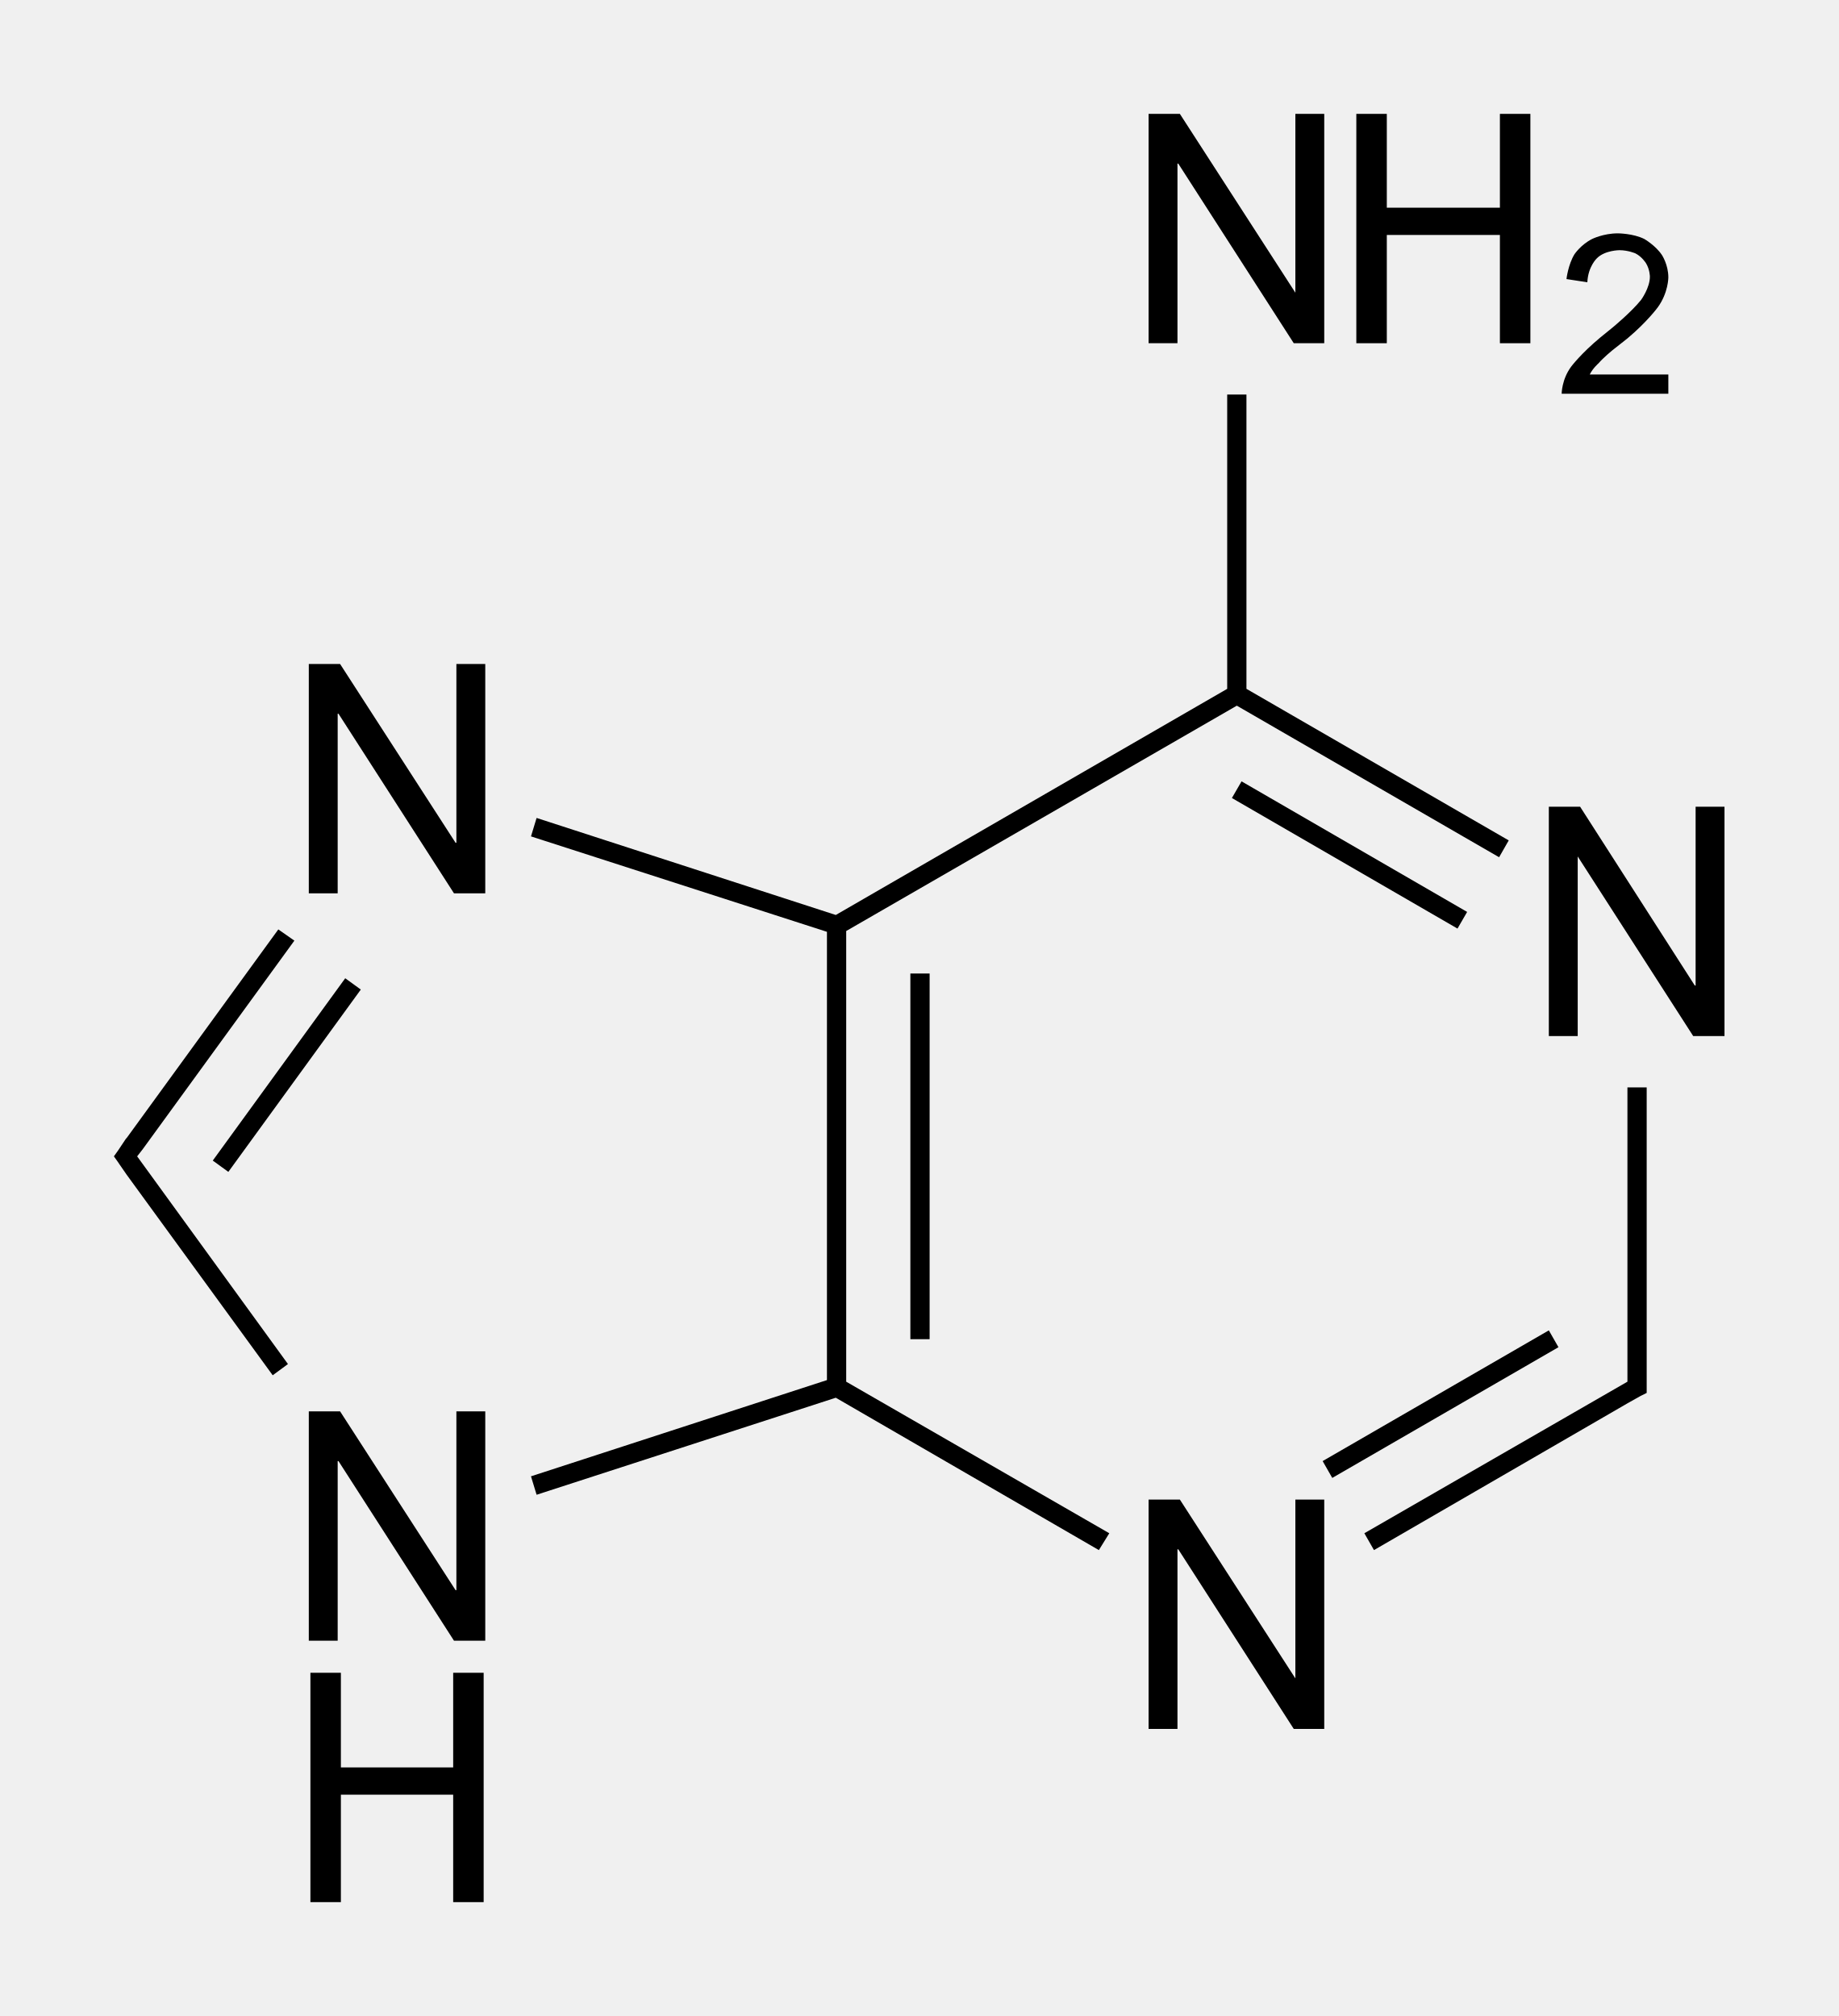
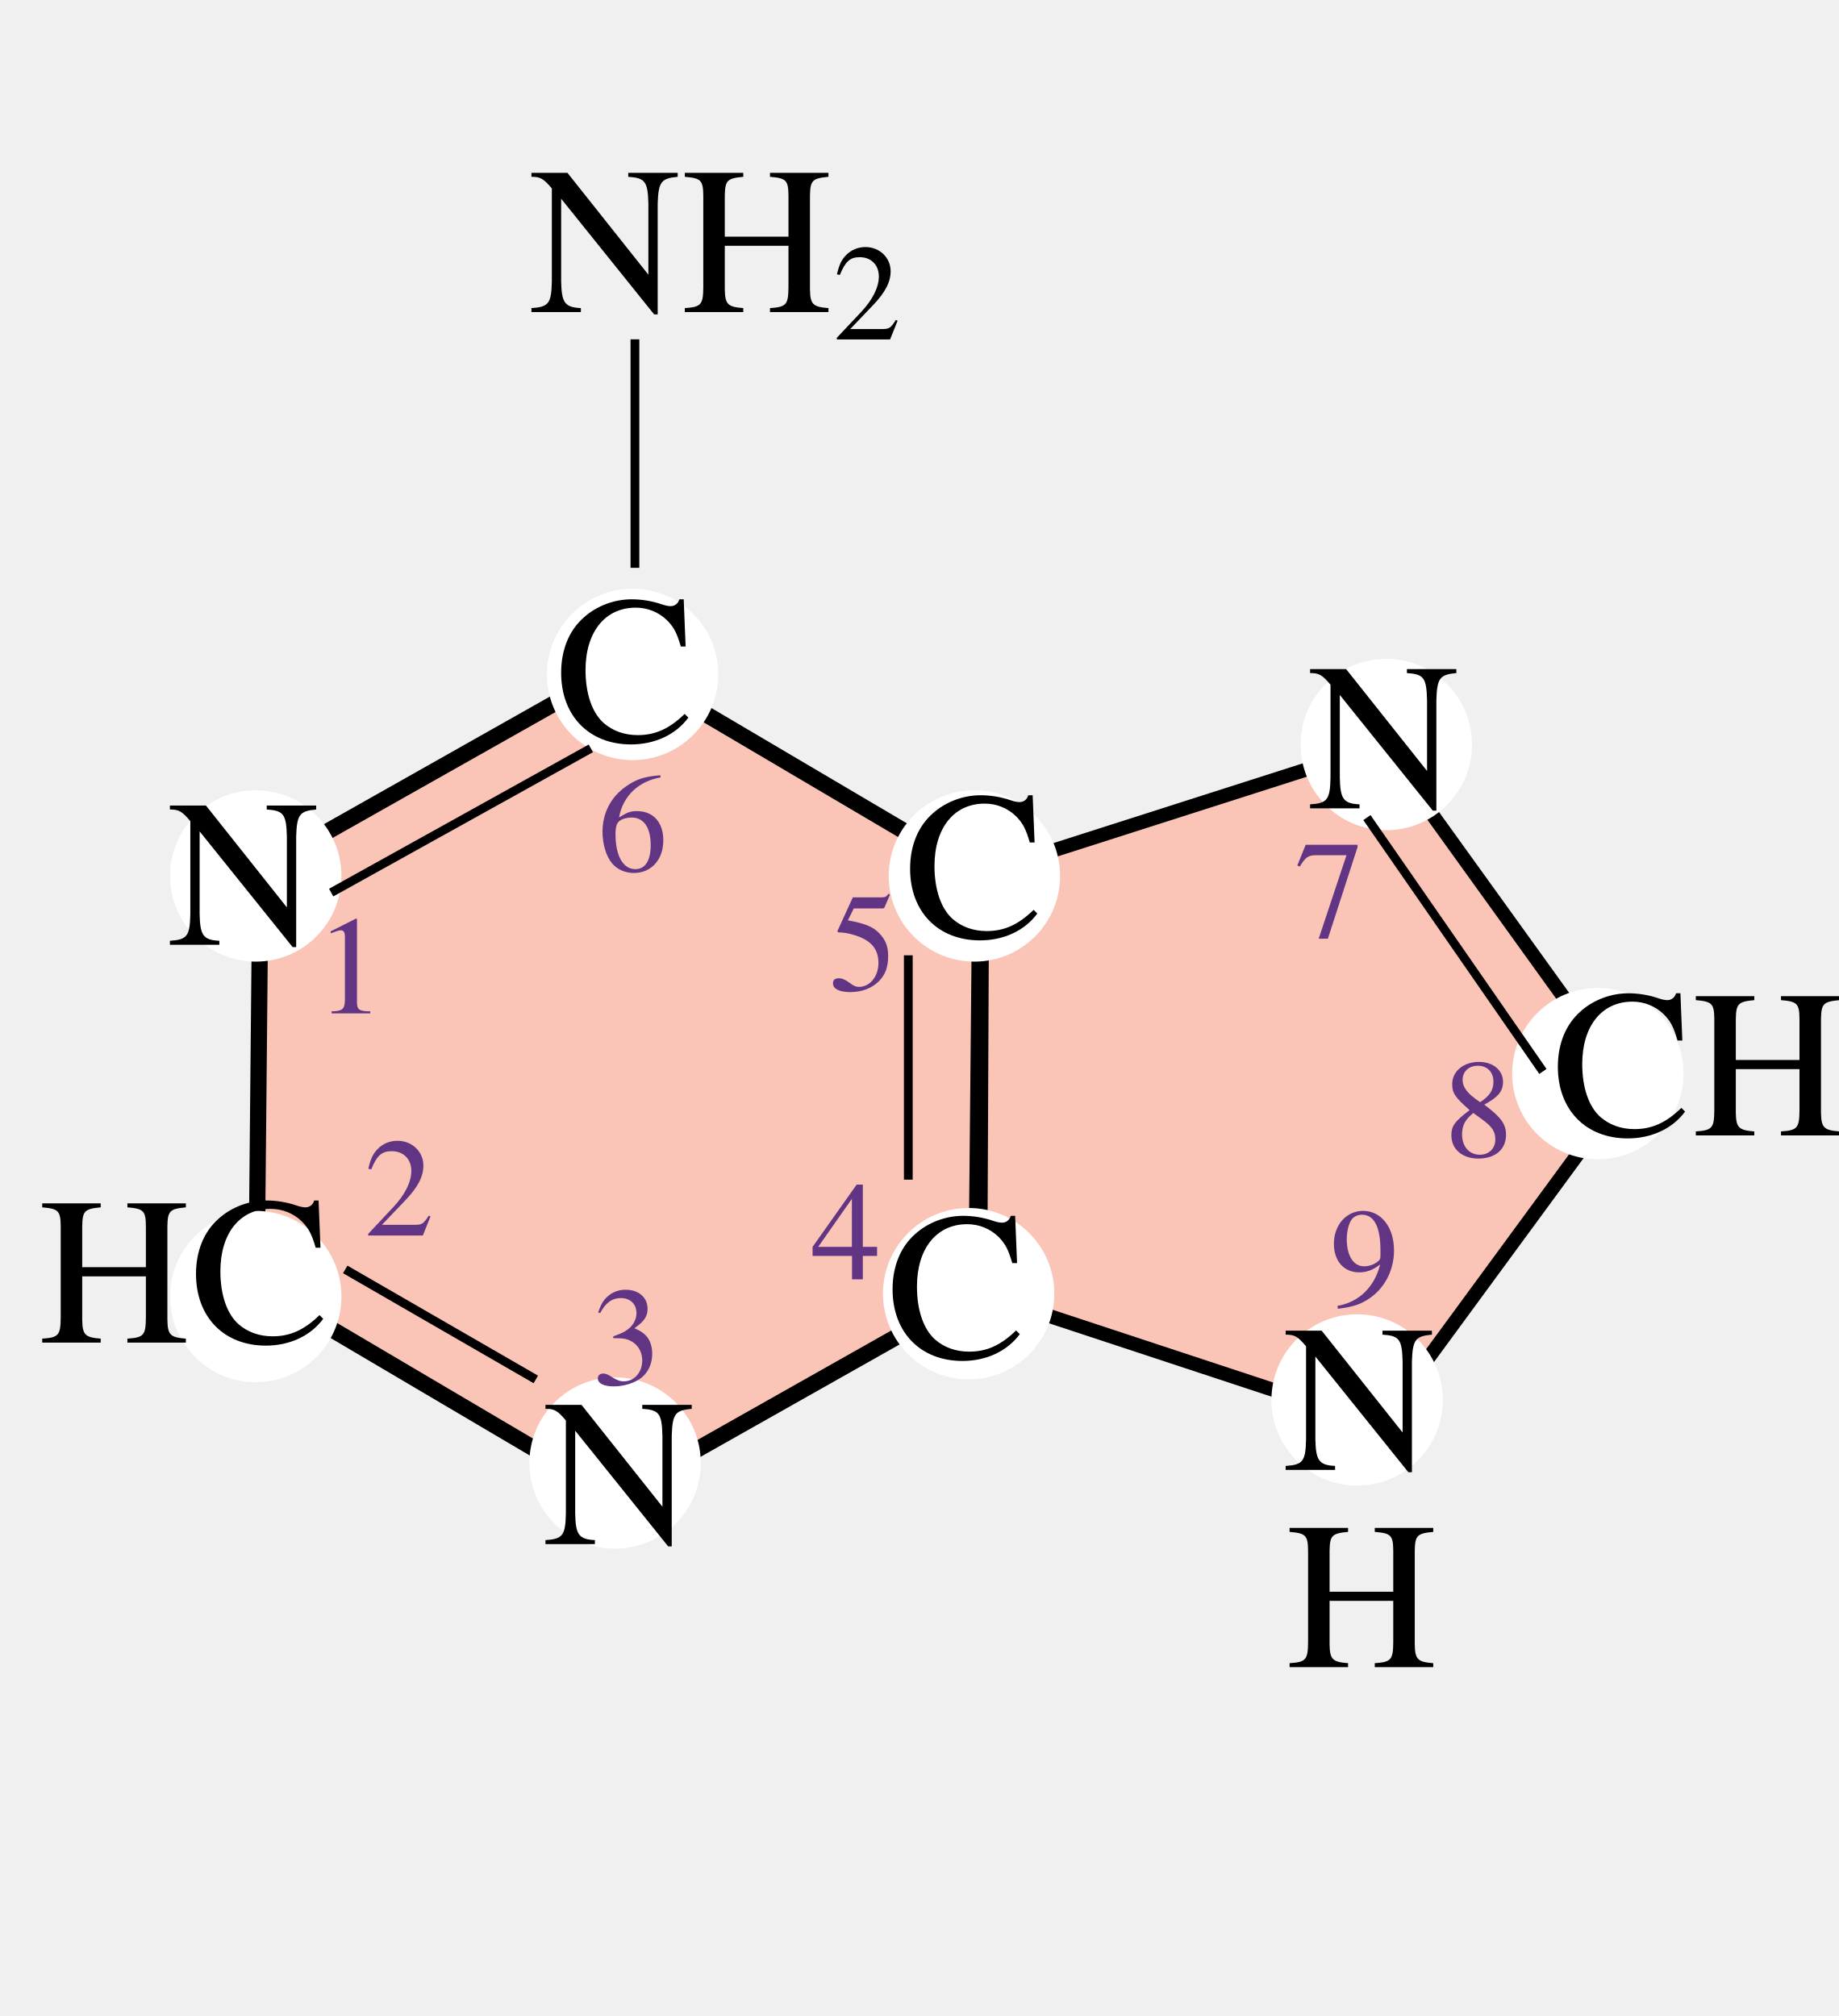
<svg xmlns="http://www.w3.org/2000/svg" version="1.1" id="Слой_1" x="0px" y="0px" viewBox="0 0 229.2 251.4" style="enable-background:new 0 0 229.2 251.4;" xml:space="preserve">
-   <g>
-     <polygon points="105.5,116.1 154.2,88 186.9,106.9 188.1,104.8 155.4,85.9 155.4,49.2 153,49.2 153,85.9 104.2,114.1 66.9,102    66.2,104.3 103.1,116.2 103.1,172.1 66.2,184.1 66.9,186.4 104.2,174.3 137,193.3 138.3,191.2 105.5,172.3  " />
-     <rect x="113.5" y="121.4" width="2.4" height="45.6" />
-     <polygon points="17.8,143.3 17.8,143.3 17.8,143.3 36.7,117.3 34.7,115.9 15.8,141.9 15.8,141.9 15.7,142 14.7,143.5 14.7,143.5    14.2,144.2 14.7,144.9 14.7,144.9 14.9,145.2 15.8,146.5 15.8,146.5 34,171.5 35.9,170.1 17.1,144.2  " />
-     <rect x="21.7" y="132.8" transform="matrix(0.5877 -0.8091 0.8091 0.5877 -93.6746 84.2369)" width="28.1" height="2.4" />
-     <polygon points="193.1,165.9 164.9,182.2 166.1,184.3 194.3,168  " />
-     <polygon points="202.9,171 202.9,172.3 170.1,191.2 171.3,193.3 202.9,175 202.9,175 204.5,174.1 204.7,174 204.7,174 205.3,173.7    205.3,173 205.3,171 205.3,135.6 202.9,135.6  " />
-     <rect x="167.1" y="90.4" transform="matrix(0.501 -0.8654 0.8654 0.501 -8.362 198.8322)" width="2.4" height="32.5" />
-     <polygon points="56.9,198.3 56.8,198.3 42.4,176 38.5,176 38.5,204.6 42.1,204.6 42.1,182.2 42.2,182.2 56.6,204.6 60.5,204.6    60.5,176 56.9,176  " />
-     <polygon points="56.5,220.4 42.5,220.4 42.5,208.6 38.7,208.6 38.7,237.2 42.5,237.2 42.5,223.8 56.5,223.8 56.5,237.2 60.3,237.2    60.3,208.6 56.5,208.6  " />
-     <polygon points="56.9,105.1 56.8,105.1 42.4,82.8 38.5,82.8 38.5,111.4 42.1,111.4 42.1,89 42.2,89 56.6,111.4 60.5,111.4    60.5,82.8 56.9,82.8  " />
-     <polygon points="161.5,209.3 161.5,209.3 147.1,187 143.2,187 143.2,215.6 146.8,215.6 146.8,193.2 146.9,193.2 161.3,215.6    165.1,215.6 165.1,187 161.5,187  " />
-     <polygon points="211.4,100.6 211.4,122.9 211.3,122.9 197,100.6 193.1,100.6 193.1,129.2 196.7,129.2 196.7,106.8 196.7,106.8    211.1,129.2 215,129.2 215,100.6  " />
-     <polygon points="146.8,20.4 146.9,20.4 161.3,42.8 165.1,42.8 165.1,14.2 161.5,14.2 161.5,36.5 161.5,36.5 147.1,14.2 143.2,14.2    143.2,42.8 146.8,42.8  " />
-     <polygon points="172.9,29.3 187,29.3 187,42.8 190.8,42.8 190.8,14.2 187,14.2 187,25.9 172.9,25.9 172.9,14.2 169.1,14.2    169.1,42.8 172.9,42.8  " />
-     <path d="M201.1,40.8l-1.6,1.3c-2.4,2-3.6,3.6-3.6,3.6c-1.2,1.6-1.2,3.4-1.2,3.4h13.3v-2.4h-9.8c0.4-0.8,1.1-1.4,1.1-1.4   c0.6-0.7,1.7-1.6,1.7-1.6l1.9-1.5c2.5-2.1,3.8-3.9,3.8-3.9c1.3-1.8,1.3-3.7,1.3-3.7c0-1.6-0.8-2.8-0.8-2.8c-0.8-1.2-2.2-2-2.2-2   c-1.4-0.7-3.3-0.7-3.3-0.7c-1.8,0-3.2,0.7-3.2,0.7c-1.4,0.7-2.2,1.9-2.2,1.9c-0.8,1.3-1,3.1-1,3.1l2.6,0.4c0.1-2,1.2-3,1.2-3   c1-1,2.8-1,2.8-1c1.1,0,2,0.4,2,0.4c0.8,0.4,1.3,1.2,1.3,1.2c0.5,0.8,0.5,1.7,0.5,1.7c0,1.4-1.1,2.9-1.1,2.9   C203.4,38.9,201.1,40.8,201.1,40.8z" />
+   <defs id="defs11" />
+   <g id="g90" transform="matrix(1.092654,0,0,1.092654,190.5632,256.9861)">
+     <path style="fill:#fac4b6;fill-opacity:1;stroke:#000000;stroke-width:1.89;stroke-linecap:round;stroke-linejoin:round" id="path12" d="M 91.452,110.133 100.344,166.273 49.7,192.078 9.508,151.886 35.313,101.242 Z" transform="matrix(0.5936643,0.5990678,-0.5990678,0.5936643,23.00991,-231.4013)" />
+     <path style="fill:#fac4b6;fill-opacity:1;stroke:#000000;stroke-width:1.89;stroke-linecap:round;stroke-linejoin:round" id="path12-0" d="M 91.452,110.133 103.966,156.836 69.777,191.025 23.074,178.511 10.56,131.808 44.749,97.619 Z" transform="matrix(0.9450871,0.2628562,-0.2628562,0.9450871,-120.0178,-263.326)" />
+     <circle style="opacity:1;fill:#ffffff;fill-opacity:1;stroke:none;stroke-width:1.89;stroke-linecap:round;stroke-linejoin:round" id="path69" cx="-19.553" cy="-75.42" r="9.777" />
+     <circle style="opacity:1;fill:#ffffff;fill-opacity:1;stroke:none;stroke-width:1.89;stroke-linecap:round;stroke-linejoin:round" id="circle69" cx="7.914" cy="-112.664" r="9.777" />
+     <circle style="fill:#ffffff;fill-opacity:1;stroke:none;stroke-width:1.89;stroke-linecap:round;stroke-linejoin:round" id="circle69-9" cx="-16.223" cy="-150.223" r="9.777" />
+     <circle style="fill:#ffffff;fill-opacity:1;stroke:none;stroke-width:1.89;stroke-linecap:round;stroke-linejoin:round" id="circle69-6" cx="-63.223" cy="-135.223" r="9.777" />
+     <circle style="fill:#ffffff;fill-opacity:1;stroke:none;stroke-width:1.89;stroke-linecap:round;stroke-linejoin:round" id="circle69-1" cx="-63.879" cy="-87.551" r="9.777" />
+     <circle style="fill:#ffffff;fill-opacity:1;stroke:none;stroke-width:1.89;stroke-linecap:round;stroke-linejoin:round" id="circle69-68" cx="-104.223" cy="-68.223" r="9.777" />
+     <circle style="fill:#ffffff;fill-opacity:1;stroke:none;stroke-width:1.89;stroke-linecap:round;stroke-linejoin:round" id="circle69-66" cx="-145.223" cy="-87.223" r="9.777" />
+     <circle style="fill:#ffffff;fill-opacity:1;stroke:none;stroke-width:1.89;stroke-linecap:round;stroke-linejoin:round" id="circle69-7" cx="-145.223" cy="-135.223" r="9.777" />
+     <circle style="fill:#ffffff;fill-opacity:1;stroke:none;stroke-width:1.89;stroke-linecap:round;stroke-linejoin:round" id="circle69-5" cx="-102.223" cy="-158.223" r="9.777" />
+     <text xml:space="preserve" style="font-size:24px;line-height:1.25;font-family:'Cascadia Code';-inkscape-font-specification:'Cascadia Code';stroke-width:1.788" x="-25.199" y="-142.94" id="text12">
+       <tspan id="tspan12" x="-25.199" y="-142.94" style="font-style:normal;font-variant:normal;font-weight:normal;font-stretch:normal;font-size:24px;font-family:Times;-inkscape-font-specification:Times;stroke-width:1.788">N</tspan>
+     </text>
+     <text xml:space="preserve" style="font-size:24px;line-height:1.25;font-family:'Cascadia Code';-inkscape-font-specification:'Cascadia Code';stroke-width:1.788" x="-155.297" y="-127.369" id="text12-5">
+       <tspan id="tspan12-3" x="-155.297" y="-127.369" style="font-style:normal;font-variant:normal;font-weight:normal;font-stretch:normal;font-size:24px;font-family:Times;-inkscape-font-specification:Times;stroke-width:1.788">N</tspan>
+     </text>
+     <text xml:space="preserve" style="font-size:16px;line-height:1.25;font-family:'Cascadia Code';-inkscape-font-specification:'Cascadia Code';stroke-width:1.788" x="-138.454" y="-119.538" id="text12-5-4">
+       <tspan id="tspan12-3-5" x="-138.454" y="-119.538" style="font-style:normal;font-variant:normal;font-weight:normal;font-stretch:normal;font-size:16px;font-family:Times;-inkscape-font-specification:Times;fill:#613583;stroke-width:1.788">1</tspan>
+     </text>
+     <text xml:space="preserve" style="font-size:16px;line-height:1.25;font-family:'Cascadia Code';-inkscape-font-specification:'Cascadia Code';stroke-width:1.788" x="-106.204" y="-135.784" id="text12-5-4-1">
+       <tspan id="tspan12-3-5-1" x="-106.204" y="-135.784" style="font-style:normal;font-variant:normal;font-weight:normal;font-stretch:normal;font-size:16px;font-family:Times;-inkscape-font-specification:Times;fill:#613583;stroke-width:1.788">6</tspan>
+     </text>
+     <text xml:space="preserve" style="font-size:16px;line-height:1.25;font-family:'Cascadia Code';-inkscape-font-specification:'Cascadia Code';stroke-width:1.788" x="-26.688" y="-128.188" id="text12-5-4-1-3">
+       <tspan id="tspan12-3-5-1-6" x="-26.688" y="-128.188" style="font-style:normal;font-variant:normal;font-weight:normal;font-stretch:normal;font-size:16px;font-family:Times;-inkscape-font-specification:Times;fill:#613583;stroke-width:1.788">7</tspan>
+     </text>
+     <text xml:space="preserve" style="font-size:16px;line-height:1.25;font-family:'Cascadia Code';-inkscape-font-specification:'Cascadia Code';stroke-width:1.788" x="-9.688" y="-103.188" id="text12-5-4-1-36">
+       <tspan id="tspan12-3-5-1-3" x="-9.688" y="-103.188" style="font-style:normal;font-variant:normal;font-weight:normal;font-stretch:normal;font-size:16px;font-family:Times;-inkscape-font-specification:Times;fill:#613583;stroke-width:1.788">8</tspan>
+     </text>
+     <text xml:space="preserve" style="font-size:16px;line-height:1.25;font-family:'Cascadia Code';-inkscape-font-specification:'Cascadia Code';stroke-width:1.788" x="-22.688" y="-86.188" id="text12-5-4-1-4">
+       <tspan id="tspan12-3-5-1-4" x="-22.688" y="-86.188" style="font-style:normal;font-variant:normal;font-weight:normal;font-stretch:normal;font-size:16px;font-family:Times;-inkscape-font-specification:Times;fill:#613583;stroke-width:1.788">9</tspan>
+     </text>
+     <text xml:space="preserve" style="font-size:16px;line-height:1.25;font-family:'Cascadia Code';-inkscape-font-specification:'Cascadia Code';stroke-width:1.788" x="-79.875" y="-122.188" id="text12-5-4-0">
+       <tspan id="tspan12-3-5-7" x="-79.875" y="-122.188" style="font-style:normal;font-variant:normal;font-weight:normal;font-stretch:normal;font-size:16px;font-family:Times;-inkscape-font-specification:Times;fill:#613583;stroke-width:1.788">5</tspan>
+     </text>
+     <text xml:space="preserve" style="font-size:16px;line-height:1.25;font-family:'Cascadia Code';-inkscape-font-specification:'Cascadia Code';stroke-width:1.788" x="-81.875" y="-89.188" id="text12-5-4-15">
+       <tspan id="tspan12-3-5-0" x="-81.875" y="-89.188" style="font-style:normal;font-variant:normal;font-weight:normal;font-stretch:normal;font-size:16px;font-family:Times;-inkscape-font-specification:Times;fill:#613583;stroke-width:1.788">4</tspan>
+     </text>
+     <text xml:space="preserve" style="font-size:16px;line-height:1.25;font-family:'Cascadia Code';-inkscape-font-specification:'Cascadia Code';stroke-width:1.788" x="-106.875" y="-77.188" id="text12-5-4-7">
+       <tspan id="tspan12-3-5-01" x="-106.875" y="-77.188" style="font-style:normal;font-variant:normal;font-weight:normal;font-stretch:normal;font-size:16px;font-family:Times;-inkscape-font-specification:Times;fill:#613583;stroke-width:1.788">3</tspan>
+     </text>
+     <text xml:space="preserve" style="font-size:16px;line-height:1.25;font-family:'Cascadia Code';-inkscape-font-specification:'Cascadia Code';stroke-width:1.788" x="-132.875" y="-94.188" id="text12-5-4-2">
+       <tspan id="tspan12-3-5-06" x="-132.875" y="-94.188" style="font-style:normal;font-variant:normal;font-weight:normal;font-stretch:normal;font-size:16px;font-family:Times;-inkscape-font-specification:Times;fill:#613583;stroke-width:1.788">2</tspan>
+     </text>
+     <text xml:space="preserve" style="font-size:24px;line-height:1.25;font-family:'Cascadia Code';-inkscape-font-specification:'Cascadia Code';stroke-width:1.788" x="-112.445" y="-58.973" id="text12-5-7">
+       <tspan id="tspan12-3-4" x="-112.445" y="-58.973" style="font-style:normal;font-variant:normal;font-weight:normal;font-stretch:normal;font-size:24px;font-family:Times;-inkscape-font-specification:Times;stroke-width:1.788">N</tspan>
+     </text>
+     <text xml:space="preserve" style="font-size:24px;line-height:1.25;font-family:'Cascadia Code';-inkscape-font-specification:'Cascadia Code';stroke-width:1.788" x="-111.048" y="-150.576" id="text12-5-3">
+       <tspan id="tspan12-3-0" x="-111.048" y="-150.576" style="font-style:normal;font-variant:normal;font-weight:normal;font-stretch:normal;font-size:24px;font-family:Times;-inkscape-font-specification:Times;stroke-width:1.788">C</tspan>
+     </text>
+     <text xml:space="preserve" style="font-size:24px;line-height:1.25;font-family:'Cascadia Code';-inkscape-font-specification:'Cascadia Code';stroke-width:1.788" x="-71.232" y="-128.213" id="text12-5-3-1">
+       <tspan id="tspan12-3-0-7" x="-71.232" y="-128.213" style="font-style:normal;font-variant:normal;font-weight:normal;font-stretch:normal;font-size:24px;font-family:Times;-inkscape-font-specification:Times;stroke-width:1.788">C</tspan>
+     </text>
+     <text xml:space="preserve" style="font-size:24px;line-height:1.25;font-family:'Cascadia Code';-inkscape-font-specification:'Cascadia Code';stroke-width:1.788" x="-73.232" y="-80.213" id="text12-5-3-7">
+       <tspan id="tspan12-3-0-8" x="-73.232" y="-80.213" style="font-style:normal;font-variant:normal;font-weight:normal;font-stretch:normal;font-size:24px;font-family:Times;-inkscape-font-specification:Times;stroke-width:1.788">C</tspan>
+     </text>
+     <text xml:space="preserve" style="font-size:24px;line-height:1.25;font-family:'Cascadia Code';-inkscape-font-specification:'Cascadia Code';stroke-width:1.788" x="-114.048" y="-199.576" id="text12-86">
+       <tspan id="tspan12-53" x="-114.048" y="-199.576" style="font-style:normal;font-variant:normal;font-weight:normal;font-stretch:normal;font-size:24px;font-family:Times;-inkscape-font-specification:Times;stroke-width:1.788">NH<tspan style="font-size:65%;baseline-shift:sub" id="tspan13">2</tspan>
+       </tspan>
+     </text>
+     <text xml:space="preserve" style="font-size:24px;line-height:1.25;font-family:'Cascadia Code';-inkscape-font-specification:'Cascadia Code';stroke-width:1.788" x="-27.987" y="-67.435" id="text12-8">
+       <tspan id="tspan12-5" x="-27.987" y="-67.435" style="font-style:normal;font-variant:normal;font-weight:normal;font-stretch:normal;font-size:24px;font-family:Times;-inkscape-font-specification:Times;stroke-width:1.788">N</tspan>
+     </text>
+     <text xml:space="preserve" style="font-size:24px;line-height:1.25;font-family:'Cascadia Code';-inkscape-font-specification:'Cascadia Code';stroke-width:1.788" x="-27.712" y="-44.924" id="text12-8-9">
+       <tspan id="tspan12-5-5" x="-27.712" y="-44.924" style="font-style:normal;font-variant:normal;font-weight:normal;font-stretch:normal;font-size:24px;font-family:Times;-inkscape-font-specification:Times;stroke-width:1.788">H</tspan>
+     </text>
+     <text xml:space="preserve" style="font-size:24px;line-height:1.25;font-family:'Cascadia Code';-inkscape-font-specification:'Cascadia Code';stroke-width:1.788" x="-170.038" y="-81.962" id="text12-8-9-5">
+       <tspan id="tspan12-5-5-5" x="-170.038" y="-81.962" style="font-style:normal;font-variant:normal;font-weight:normal;font-stretch:normal;font-size:24px;font-family:Times;-inkscape-font-specification:Times;stroke-width:1.788">HC</tspan>
+     </text>
+     <text xml:space="preserve" style="font-size:24px;line-height:1.25;font-family:'Cascadia Code';-inkscape-font-specification:'Cascadia Code';stroke-width:1.788" x="2.678" y="-105.614" id="text12-8-9-5-1">
+       <tspan id="tspan12-5-5-5-7" x="2.678" y="-105.614" style="font-style:normal;font-variant:normal;font-weight:normal;font-stretch:normal;font-size:24px;font-family:Times;-inkscape-font-specification:Times;stroke-width:1.788">CH</tspan>
+     </text>
+     <path style="fill:none;stroke:#000000;stroke-width:1px;stroke-linecap:butt;stroke-linejoin:miter;stroke-opacity:1" d="m -18.435,-141.884 c 6.694,9.656 13.387,19.313 20.081,28.969" id="path13" />
+     <path style="fill:none;stroke:#000000;stroke-width:1px;stroke-linecap:butt;stroke-linejoin:miter;stroke-opacity:1" d="m -136.617,-133.325 c 9.876,-5.487 19.752,-10.973 29.628,-16.46" id="path14" />
+     <path style="fill:none;stroke:#000000;stroke-width:1px;stroke-linecap:butt;stroke-linejoin:miter;stroke-opacity:1" d="m -70.764,-126.166 c 0,8.535 0,17.07 0,25.606" id="path15" />
+     <path style="fill:none;stroke:#000000;stroke-width:1px;stroke-linecap:butt;stroke-linejoin:miter;stroke-opacity:1" d="m -135.011,-90.318 c 7.249,4.185 14.497,8.37 21.746,12.555" id="path16" />
+     <path style="fill:none;stroke:#000000;stroke-width:1px;stroke-linecap:butt;stroke-linejoin:miter;stroke-opacity:1" d="m -101.957,-170.393 c 0,-8.69 0,-17.381 0,-26.071" id="path17" />
  </g>
</svg>
